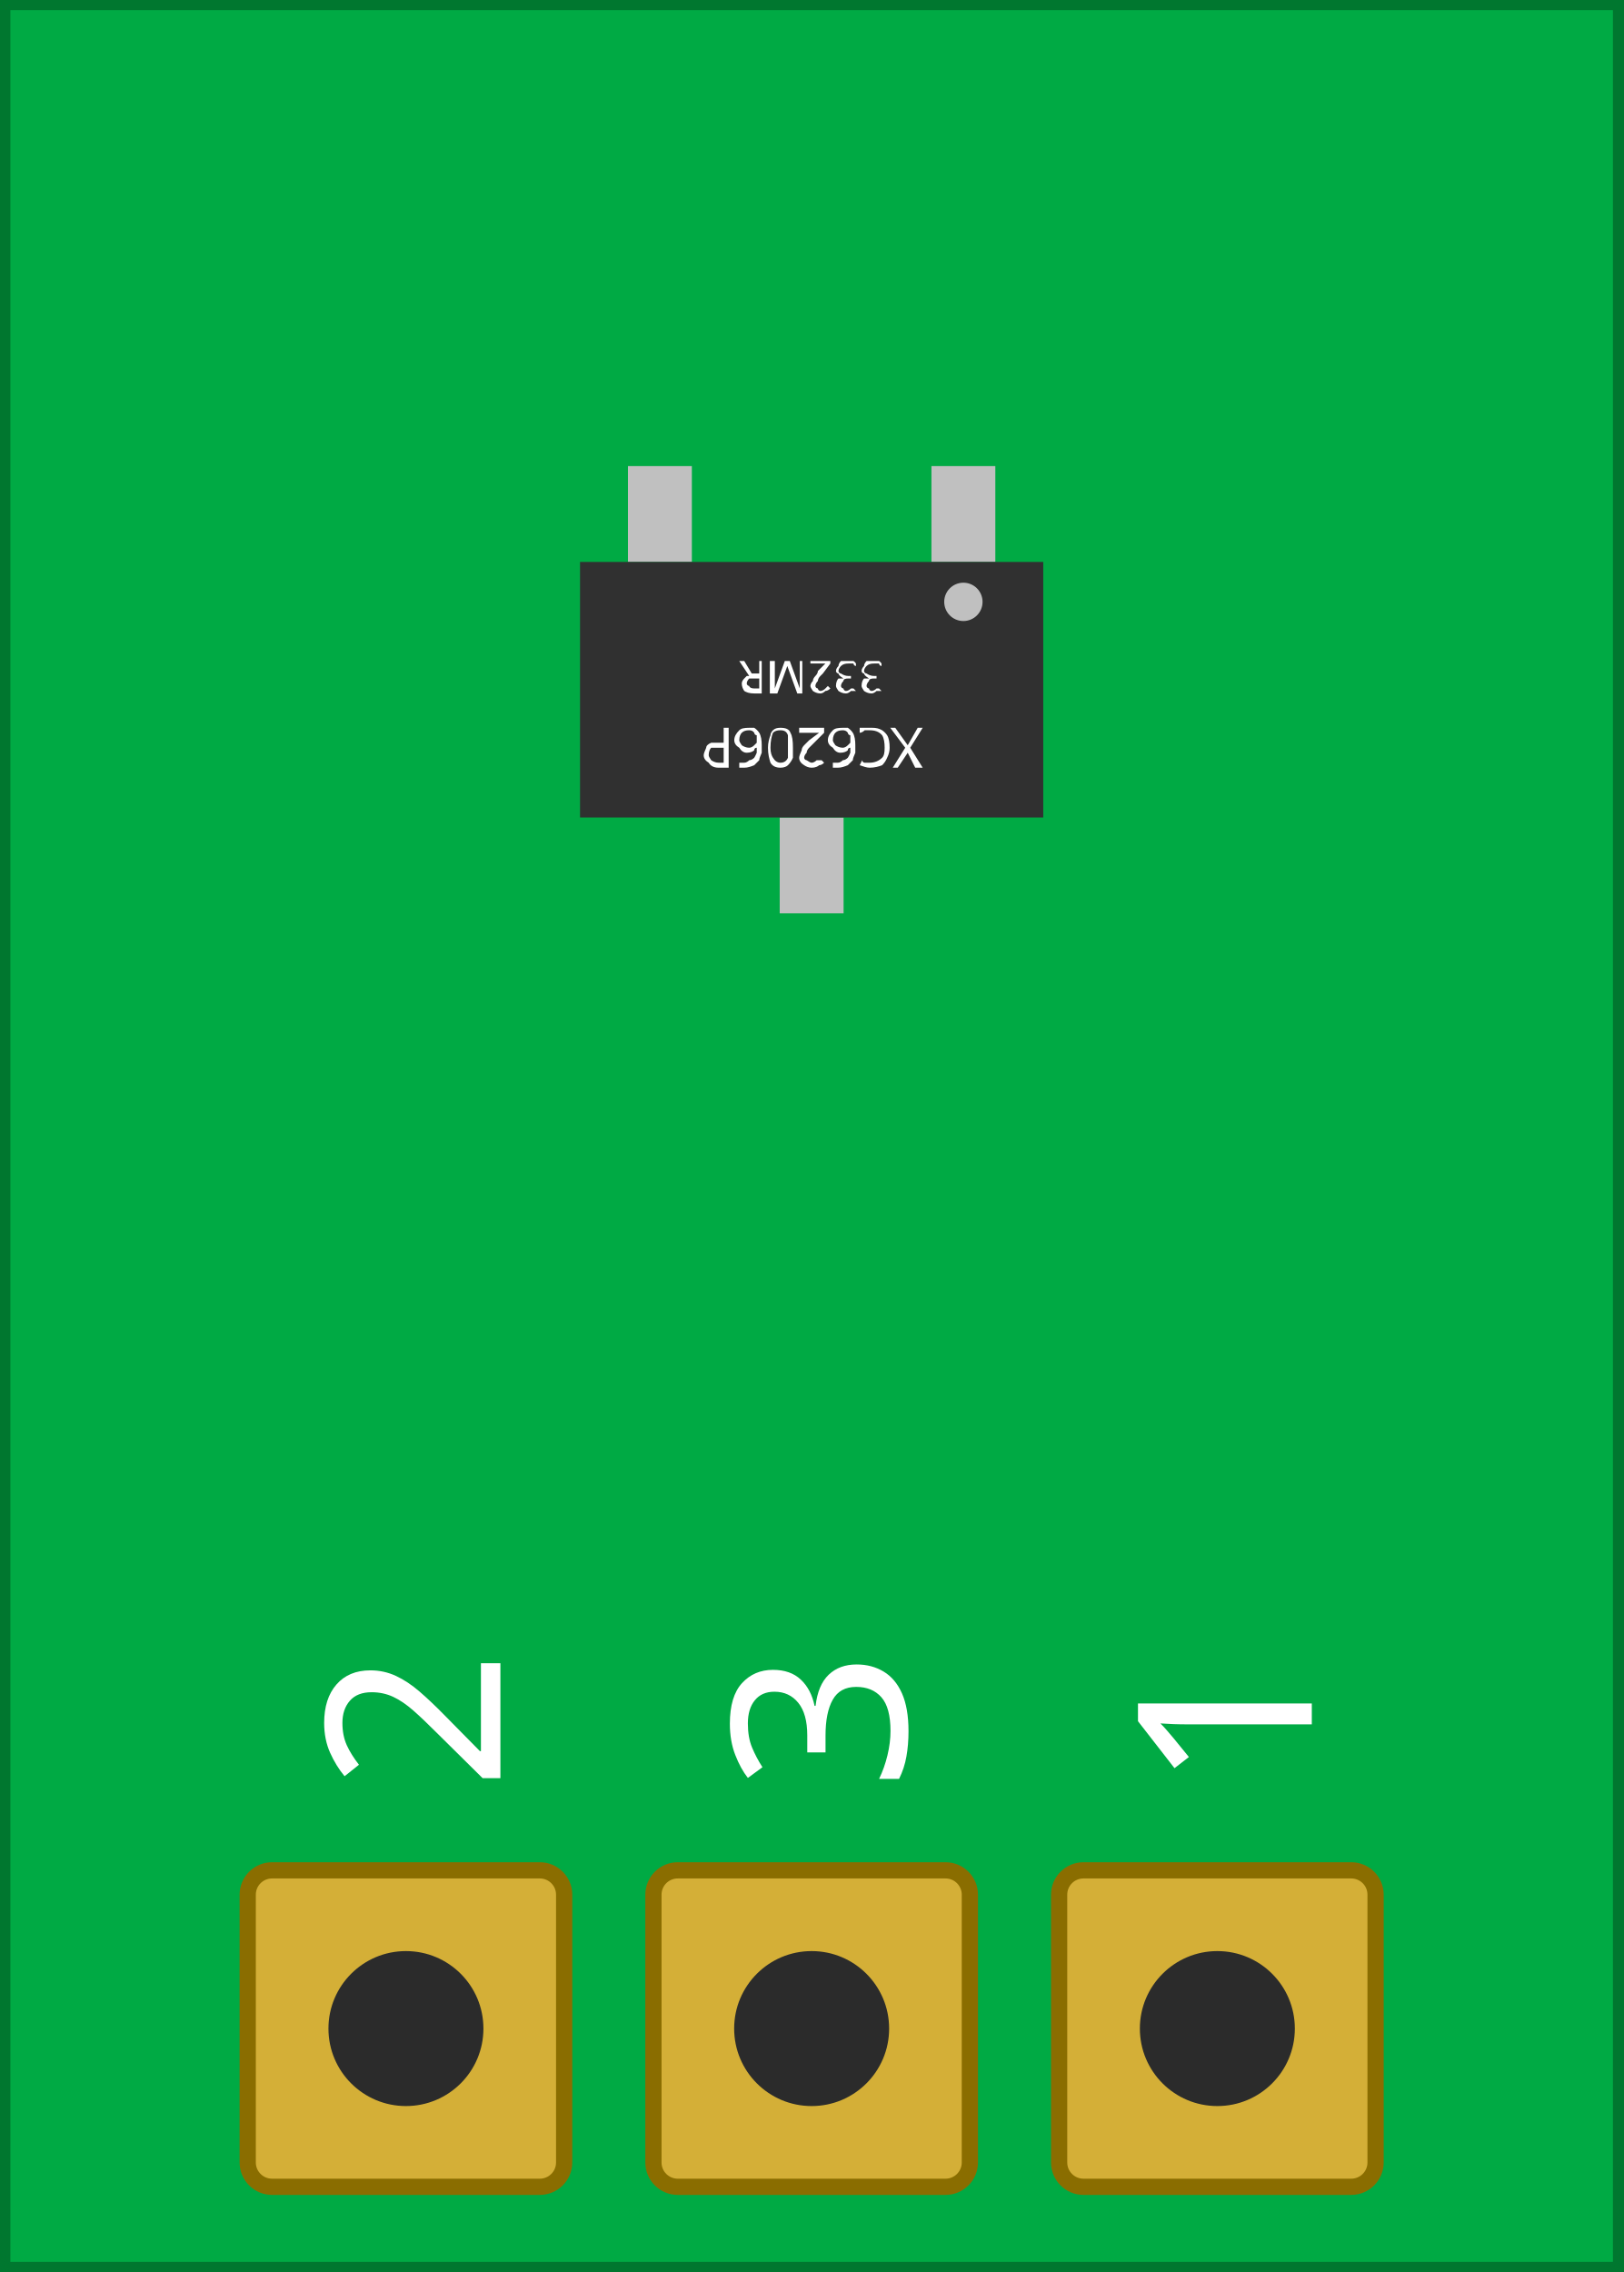
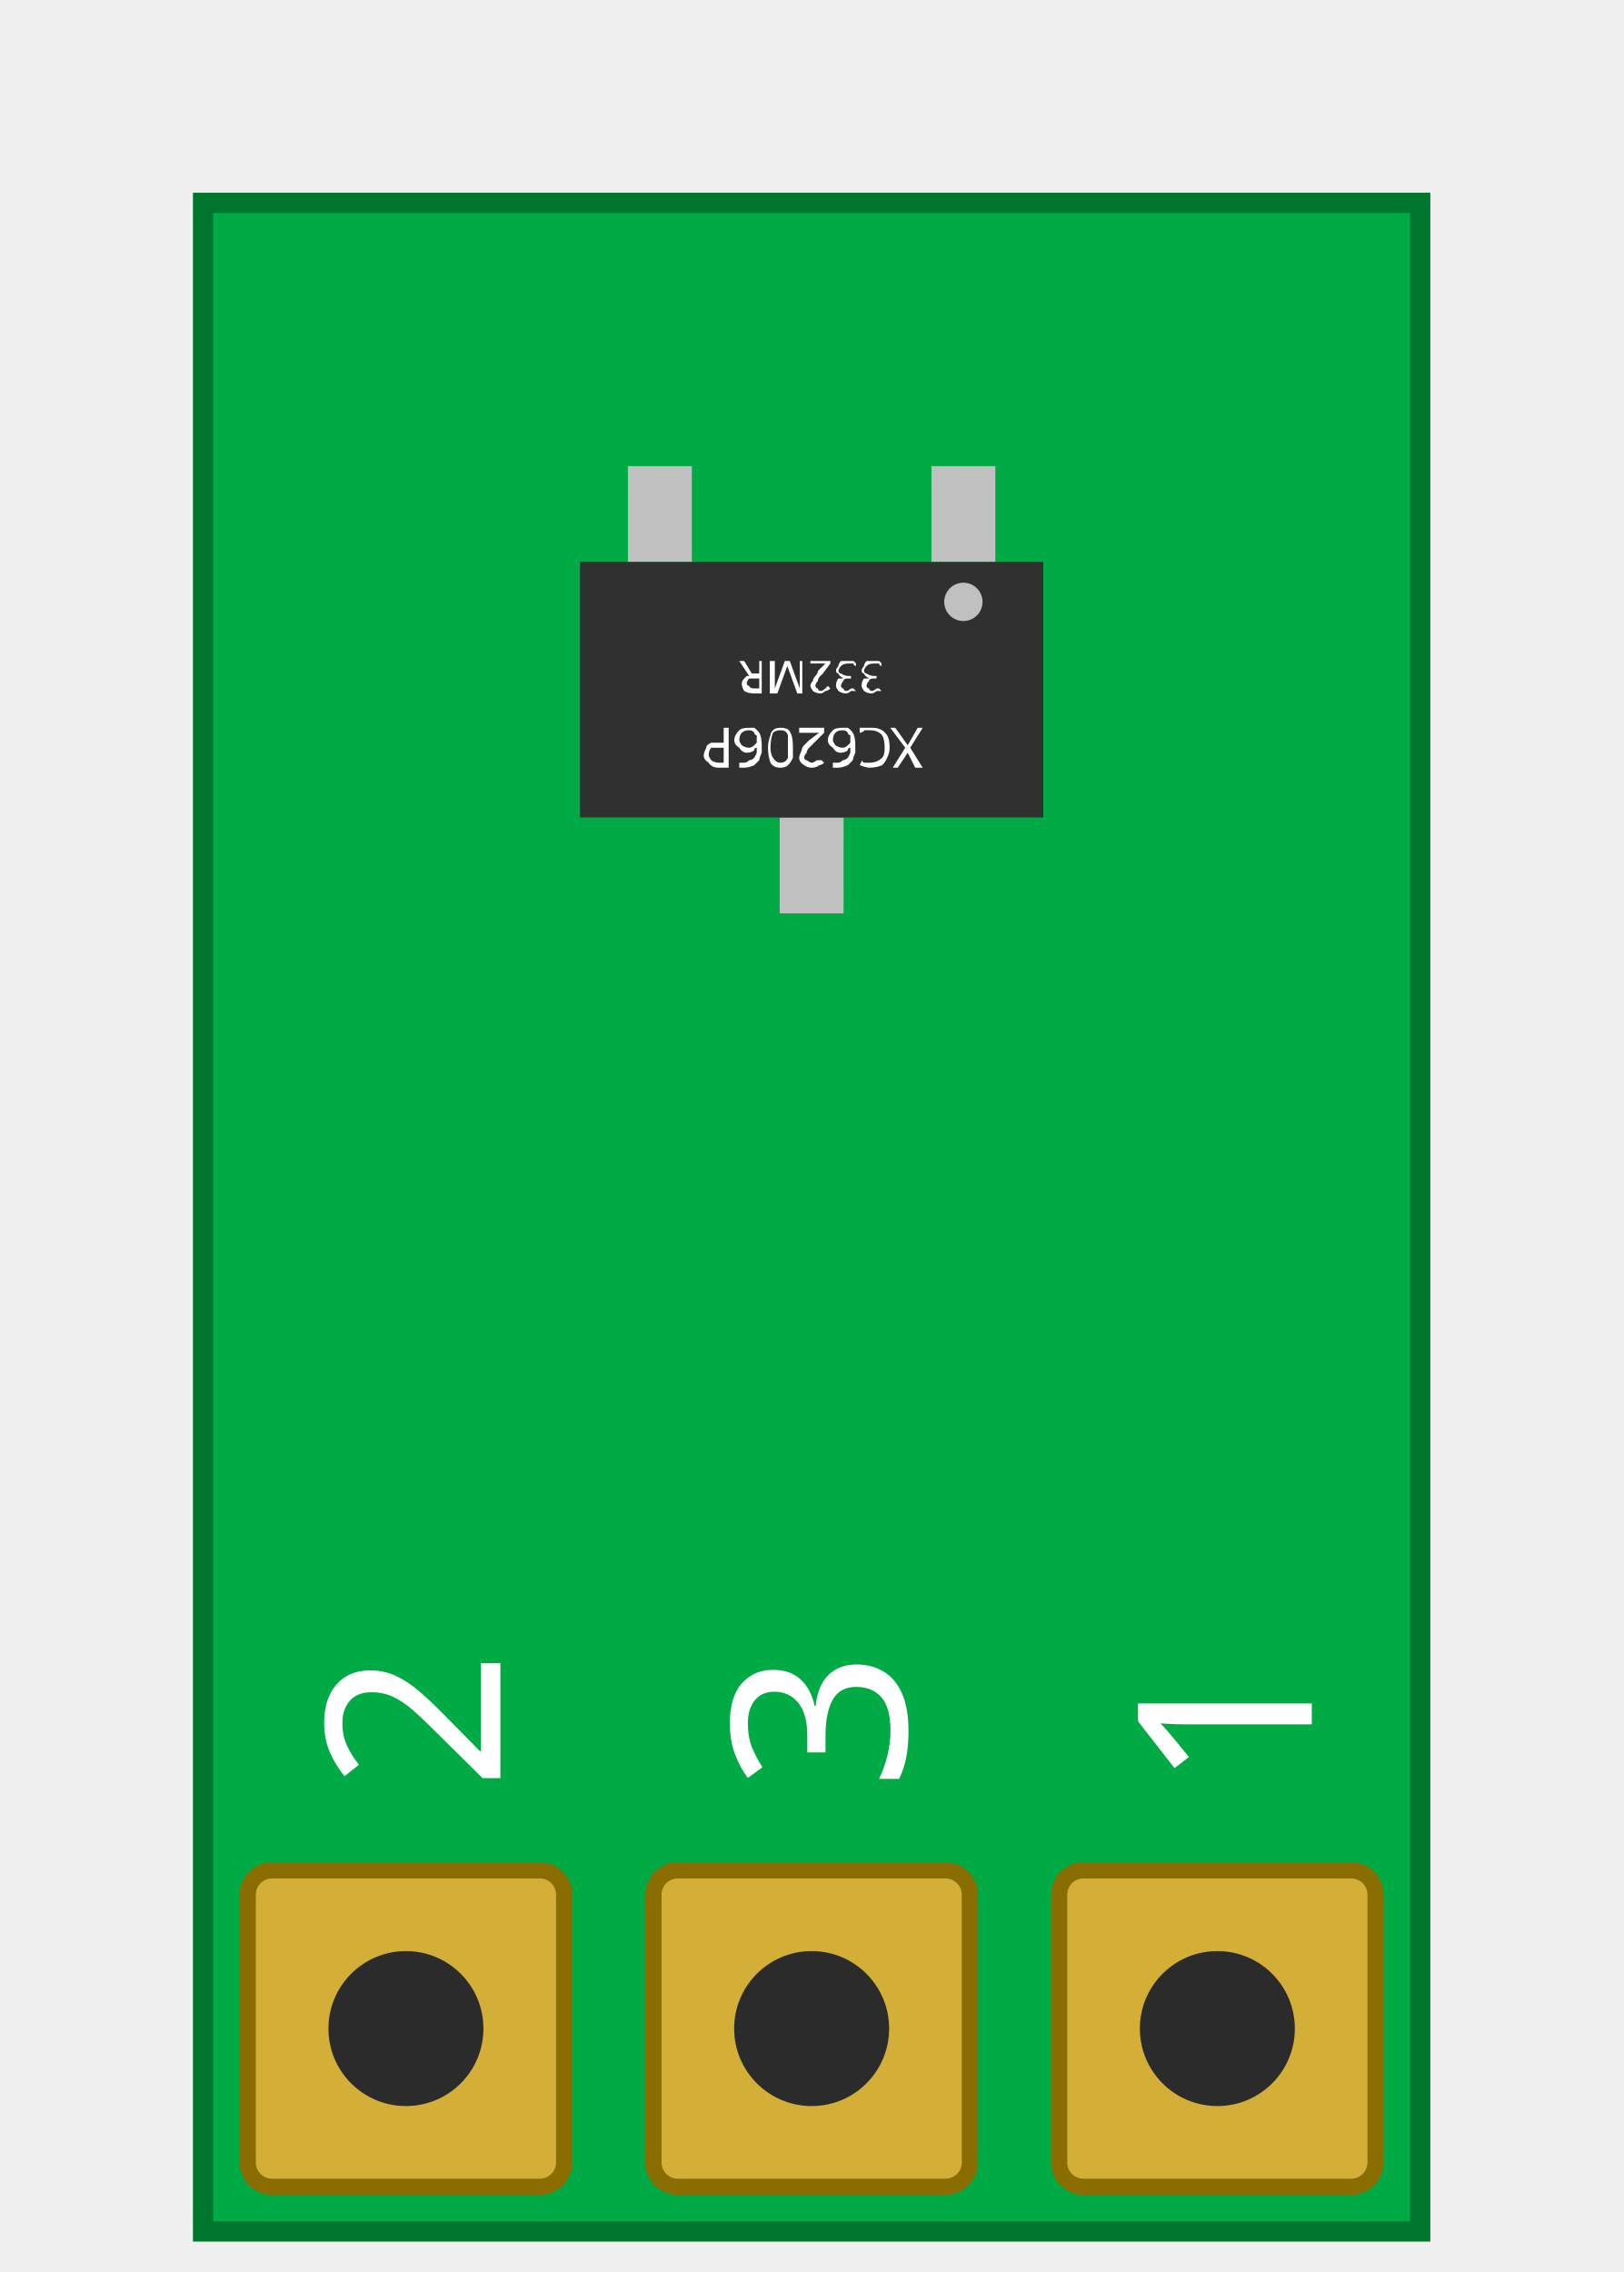
<svg xmlns="http://www.w3.org/2000/svg" width="10.16mm" height="14.22mm" viewBox="0 0 400 560">
  <g id="breadboard">
-     <rect x="0" y="0" width="400" height="560" fill="#00aa44" stroke="#00772f" stroke-width="5" />
+     <rect x="50" y="50" width="300" height="500" fill="#00aa44" stroke="#00772f" stroke-width="5" />
    <g transform="translate(200.0 170.0) rotate(180) scale(39.370)">
      <g id="icon">
        <rect x="-1.150" y="0.80" width="0.400" height="0.600" fill="#c0c0c0" stroke="none" />
        <rect x="0.750" y="0.80" width="0.400" height="0.600" fill="#c0c0c0" stroke="none" />
        <rect x="-0.200" y="-1.40" width="0.400" height="0.600" fill="#c0c0c0" stroke="none" />
        <rect x="-1.45" y="-0.8" width="2.9" height="1.6" fill="#303030" stroke="none" />
        <circle cx="-0.95" cy="0.55" r="0.12" fill="#c0c0c0" stroke="none" />
        <text x="0" y="-0.24" font-size="0.34" fill="#ffffff" text-anchor="middle" font-family="DroidSans">XC6206P</text>
        <text x="0" y="0.18" font-size="0.28" fill="#ffffff" text-anchor="middle" font-family="DroidSans">332MR</text>
      </g>
    </g>
    <rect id="connector1pin" connectorname="VOUT" x="61.0" y="461.0" width="78.0" height="78.0" fill="#d4af37" stroke="#8a6d00" stroke-width="4" rx="6" />
    <circle cx="100.0" cy="500.0" r="19.1" fill="#2b2b2b" />
    <rect id="connector2pin" connectorname="VIN" x="161.0" y="461.0" width="78.0" height="78.0" fill="#d4af37" stroke="#8a6d00" stroke-width="4" rx="6" />
    <circle cx="200.0" cy="500.0" r="19.1" fill="#2b2b2b" />
    <rect id="connector0pin" connectorname="GND" x="261.0" y="461.0" width="78.0" height="78.0" fill="#d4af37" stroke="#8a6d00" stroke-width="4" rx="6" />
    <circle cx="300.0" cy="500.0" r="19.1" fill="#2b2b2b" />
    <text x="100.0" y="424" font-size="60" fill="#ffffff" text-anchor="middle" dominant-baseline="central" font-family="DroidSans" transform="rotate(-90 100.0 424)">2</text>
    <text x="200.0" y="424" font-size="60" fill="#ffffff" text-anchor="middle" dominant-baseline="central" font-family="DroidSans" transform="rotate(-90 200.0 424)">3</text>
    <text x="300.0" y="424" font-size="60" fill="#ffffff" text-anchor="middle" dominant-baseline="central" font-family="DroidSans" transform="rotate(-90 300.0 424)">1</text>
  </g>
</svg>
